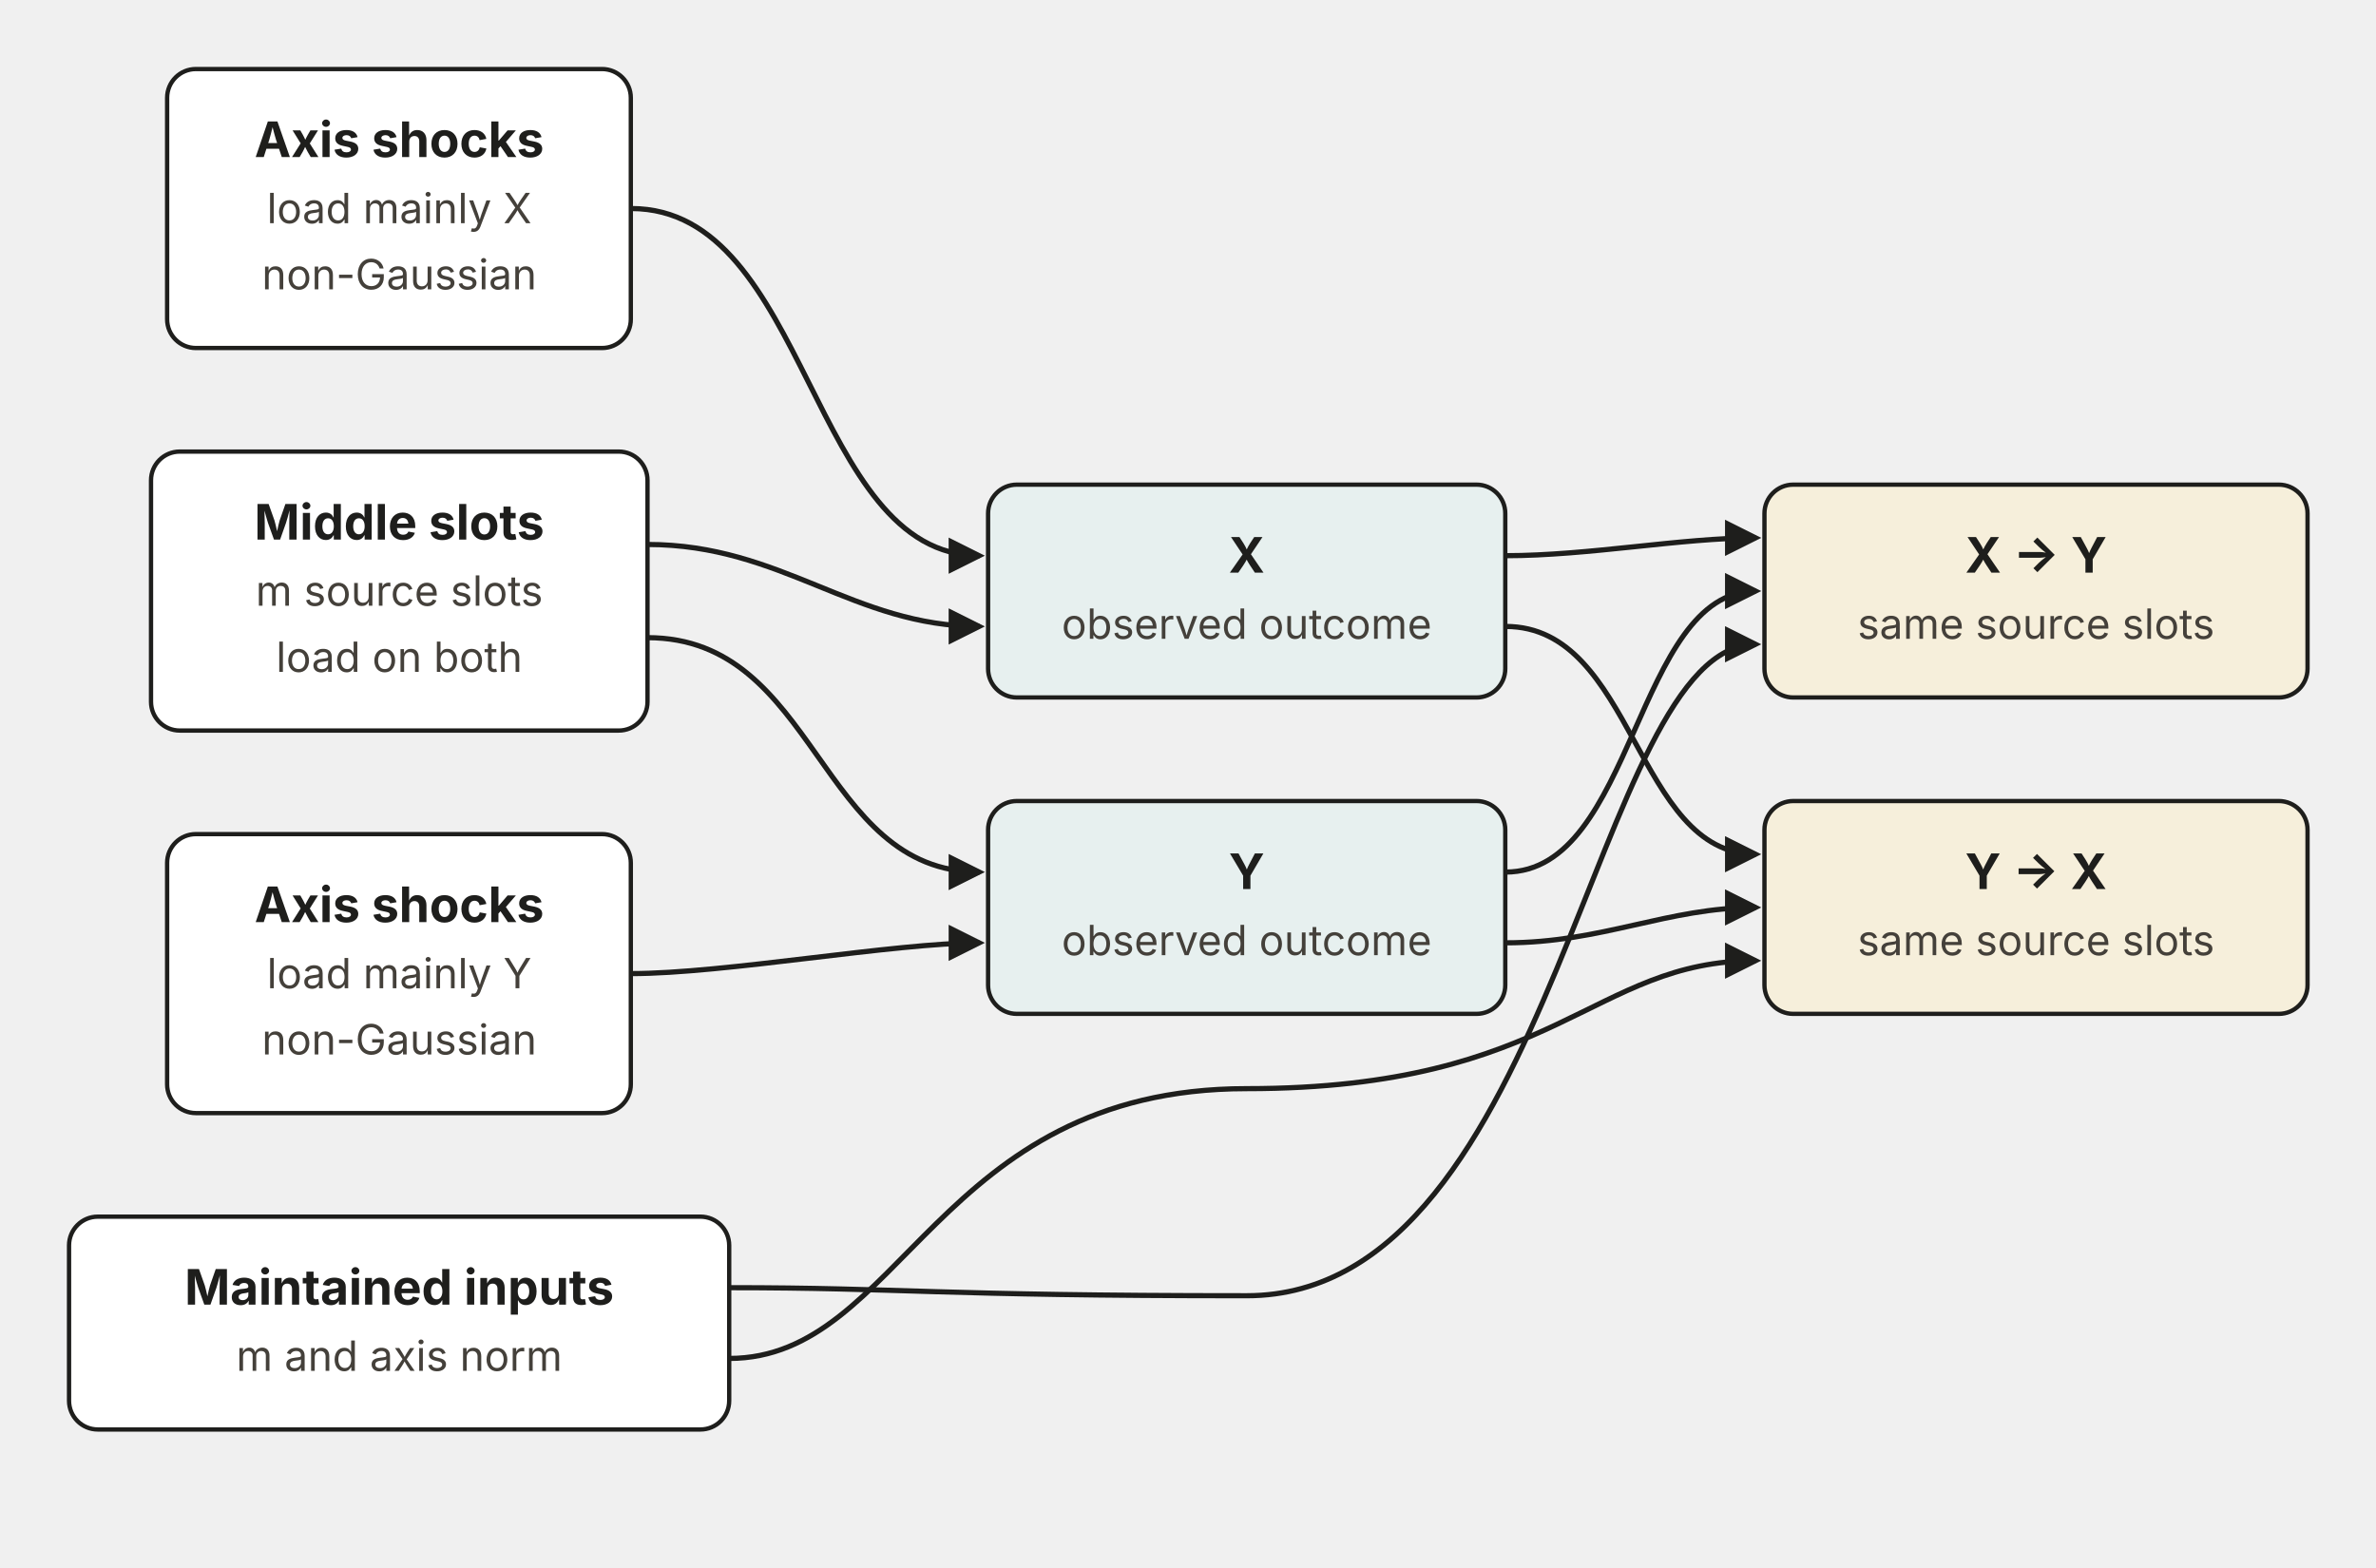
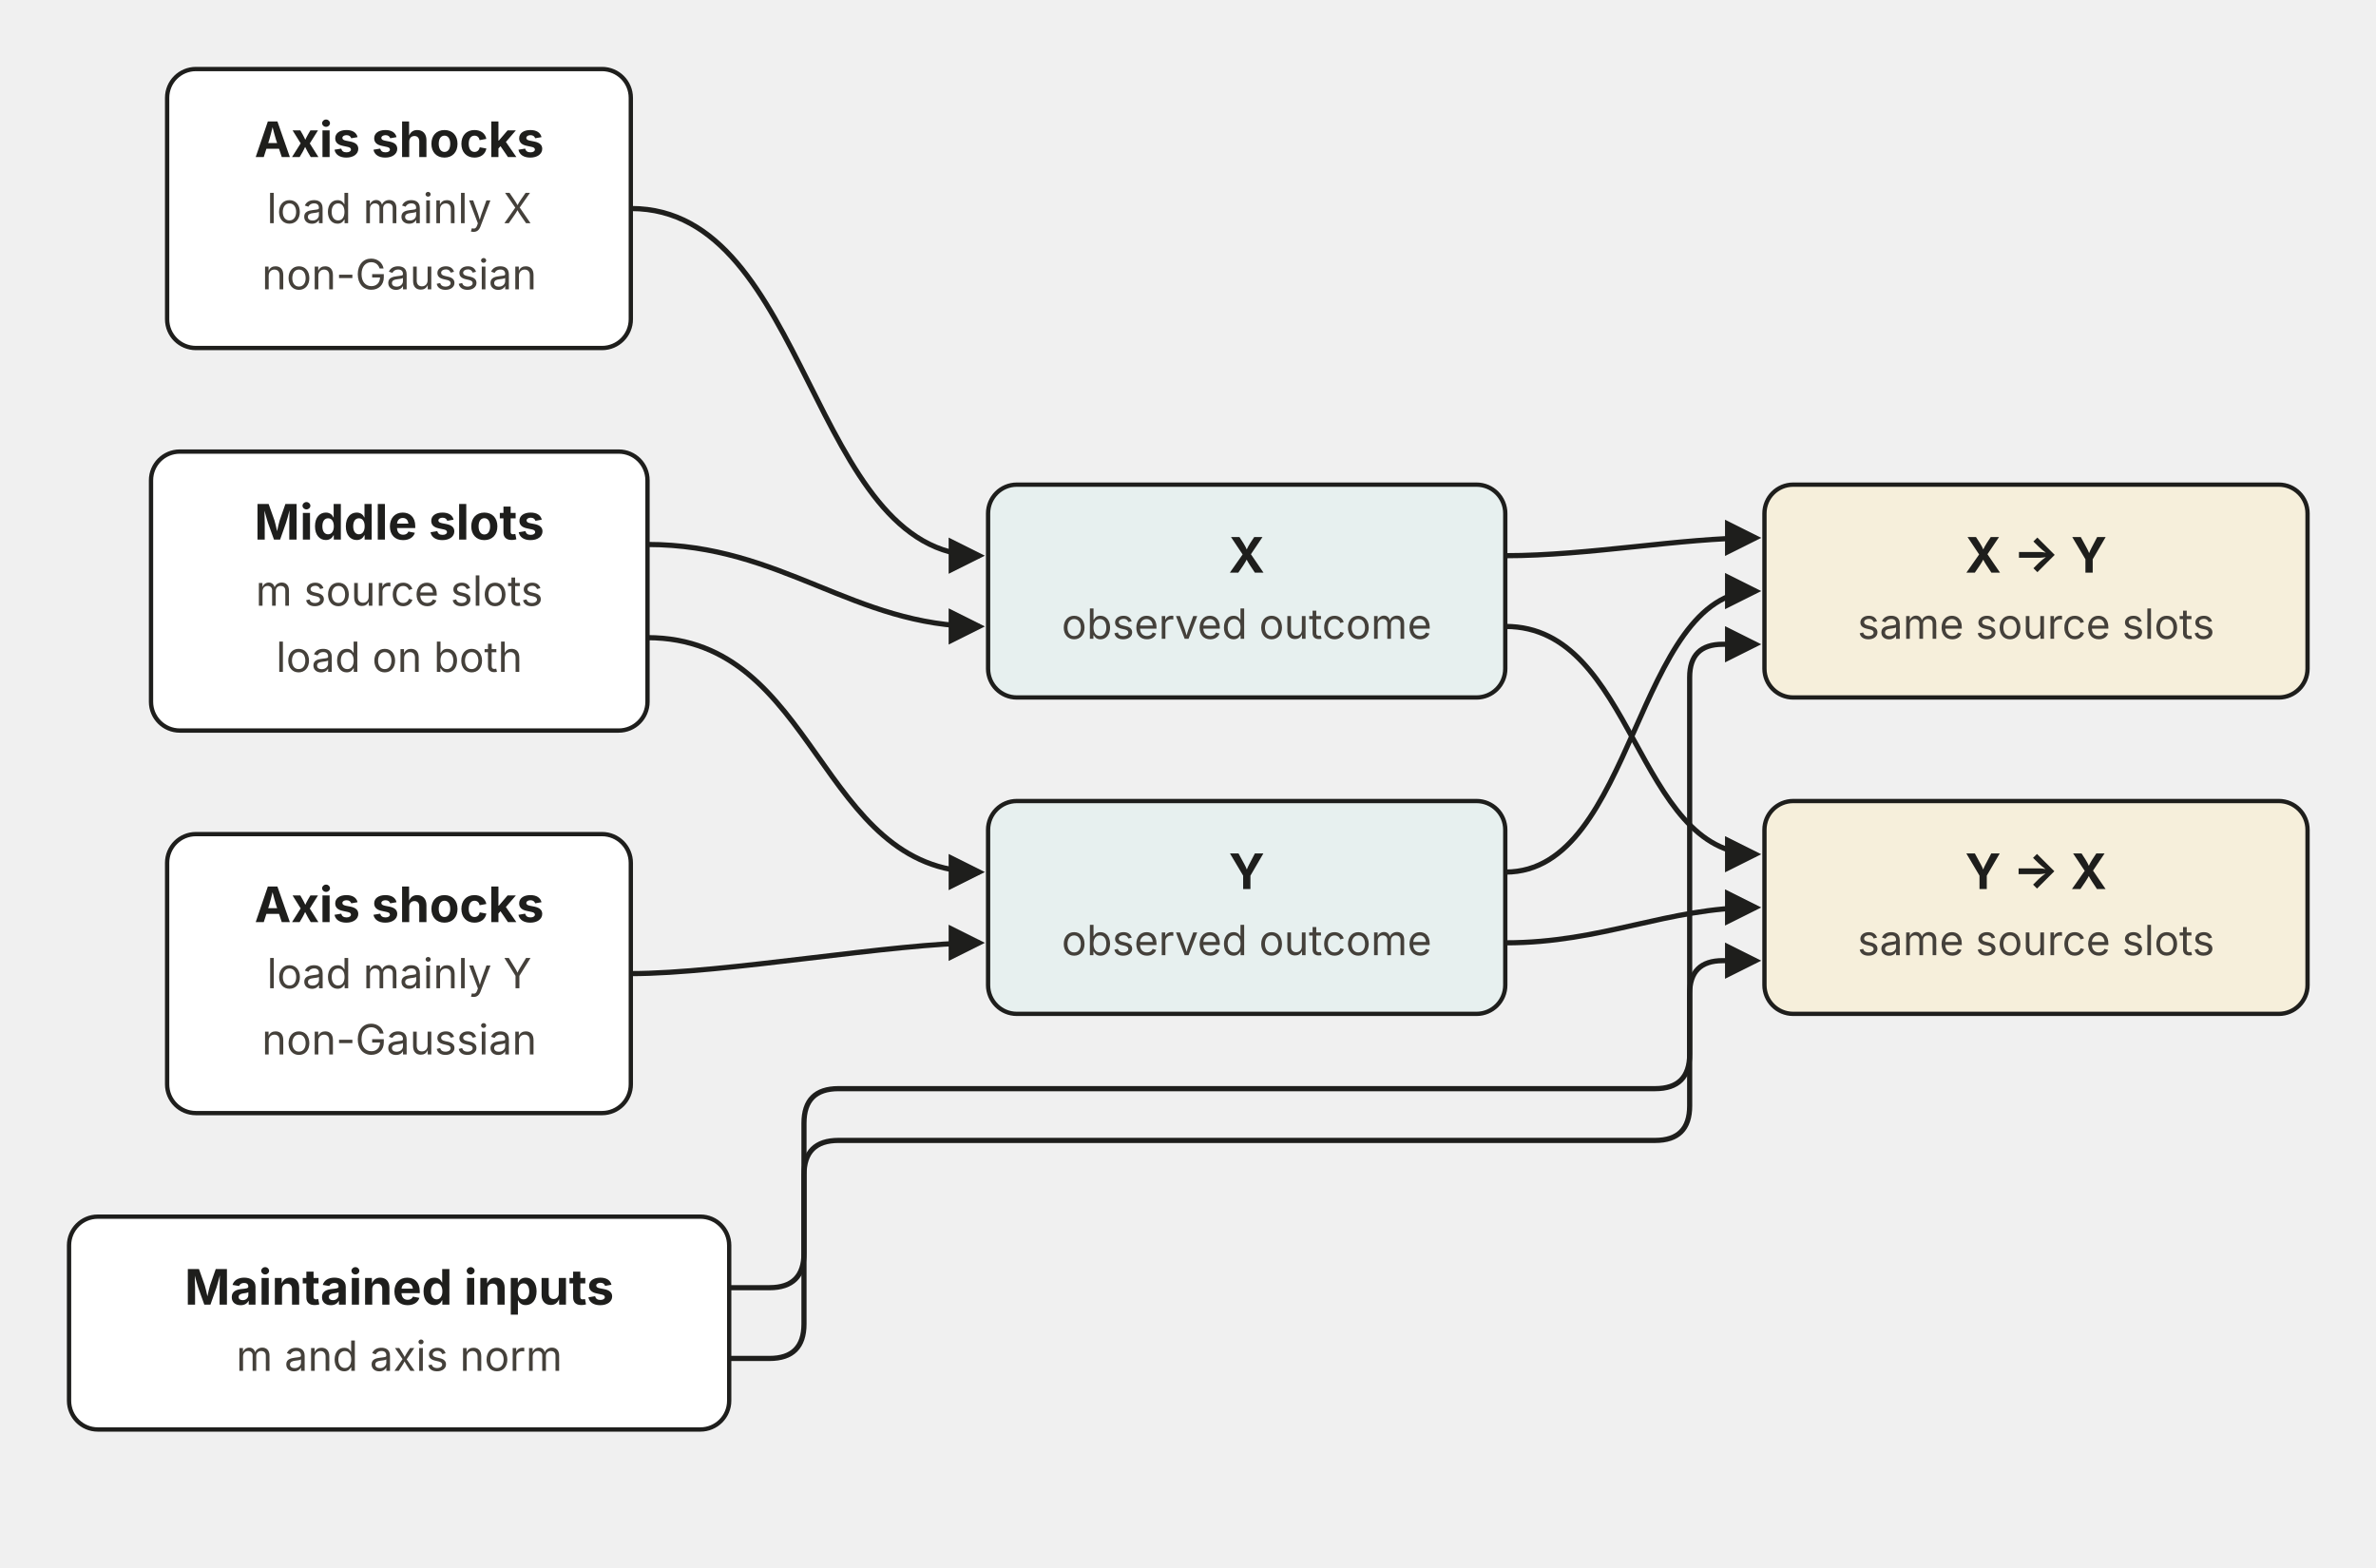
<svg xmlns="http://www.w3.org/2000/svg" viewBox="0 0 826 545" role="img">
  <defs>
    <marker id="arr" viewBox="0 0 10 10" refX="8.5" refY="5" markerWidth="7" markerHeight="7" orient="auto-start-reverse">
      <path d="M 0 0 L 10 5 L 0 10 z" fill="#1e1e1c" />
    </marker>
  </defs>
  <path d="M 219.4 72.5 C 281.4 72.5, 281.4 193.2, 340.5 193.2" fill="none" stroke="#1e1e1c" stroke-width="1.8" marker-end="url(#arr)" />
  <path d="M 225.1 189.3 C 271.9 189.3, 296.7 217.8, 340.5 217.8" fill="none" stroke="#1e1e1c" stroke-width="1.8" marker-end="url(#arr)" />
  <path d="M 225.1 221.7 C 284.3 221.7, 284.3 303.2, 340.5 303.2" fill="none" stroke="#1e1e1c" stroke-width="1.8" marker-end="url(#arr)" />
  <path d="M 219.4 338.5 C 251.9 338.5, 311 327.8, 340.5 327.8" fill="none" stroke="#1e1e1c" stroke-width="1.8" marker-end="url(#arr)" />
  <path d="M 523.4 193.2 C 552.3 193.2, 584.4 187, 610.4 187" fill="none" stroke="#1e1e1c" stroke-width="1.8" marker-end="url(#arr)" />
  <path d="M 523.4 303.2 C 568.4 303.2, 568.4 205.5, 610.4 205.5" fill="none" stroke="#1e1e1c" stroke-width="1.8" marker-end="url(#arr)" />
-   <path d="M 253.5 447.7 C 313.5 447.7, 325.5 450.5, 433.4 450.5 C 541.4 450.5, 553.4 224, 610.4 224" fill="none" stroke="#1e1e1c" stroke-width="1.8" marker-end="url(#arr)" />
+   <path d="M 253.5 447.7 L 267.5 447.7 Q 279.5 447.7, 279.5 435.7 L 279.5 390.5 Q 279.5 378.5, 291.5 378.5 L 575.4 378.5 Q 587.4 378.5, 587.4 366.5 L 587.4 235.5 Q 587.4 224, 598.9 224 L 610.4 224" fill="none" stroke="#1e1e1c" stroke-width="1.8" marker-end="url(#arr)" />
  <path d="M 523.4 217.8 C 568.4 217.8, 568.4 297, 610.4 297" fill="none" stroke="#1e1e1c" stroke-width="1.8" marker-end="url(#arr)" />
  <path d="M 523.4 327.8 C 557.2 327.8, 579.5 315.5, 610.4 315.5" fill="none" stroke="#1e1e1c" stroke-width="1.8" marker-end="url(#arr)" />
-   <path d="M 253.5 472.3 C 313.5 472.3, 325.5 378.5, 433.4 378.5 C 541.4 378.5, 553.4 334, 610.4 334" fill="none" stroke="#1e1e1c" stroke-width="1.8" marker-end="url(#arr)" />
+   <path d="M 253.5 472.3 L 267.5 472.3 Q 279.5 472.3, 279.5 460.3 L 279.5 408.5 Q 279.5 396.5, 291.5 396.5 L 575.4 396.5 Q 587.4 396.5, 587.4 384.5 L 587.4 345.5 Q 587.4 334, 598.9 334 L 610.4 334" fill="none" stroke="#1e1e1c" stroke-width="1.8" marker-end="url(#arr)" />
  <rect x="58.1" y="24" width="161.2" height="97" rx="10" fill="#ffffff" stroke="#1e1e1c" stroke-width="1.5" />
  <text stroke="none" x="138.8" y="54.6" text-anchor="middle" font-family="Inter, Arial, sans-serif" font-size="17" font-weight="700" fill="#1e1e1c">Axis shocks</text>
  <text stroke="none" x="138.8" y="77.6" text-anchor="middle" font-family="Inter, Arial, sans-serif" font-size="14.5" fill="#44403a">load mainly X</text>
  <text stroke="none" x="138.8" y="100.6" text-anchor="middle" font-family="Inter, Arial, sans-serif" font-size="14.5" fill="#44403a">non-Gaussian</text>
  <rect x="52.5" y="157" width="172.6" height="97" rx="10" fill="#ffffff" stroke="#1e1e1c" stroke-width="1.5" />
  <text stroke="none" x="138.8" y="187.6" text-anchor="middle" font-family="Inter, Arial, sans-serif" font-size="17" font-weight="700" fill="#1e1e1c">Middle slots</text>
  <text stroke="none" x="138.8" y="210.6" text-anchor="middle" font-family="Inter, Arial, sans-serif" font-size="14.5" fill="#44403a">m source slots</text>
  <text stroke="none" x="138.8" y="233.6" text-anchor="middle" font-family="Inter, Arial, sans-serif" font-size="14.5" fill="#44403a">load on both</text>
  <rect x="58.1" y="290" width="161.2" height="97" rx="10" fill="#ffffff" stroke="#1e1e1c" stroke-width="1.5" />
  <text stroke="none" x="138.8" y="320.6" text-anchor="middle" font-family="Inter, Arial, sans-serif" font-size="17" font-weight="700" fill="#1e1e1c">Axis shocks</text>
  <text stroke="none" x="138.8" y="343.6" text-anchor="middle" font-family="Inter, Arial, sans-serif" font-size="14.5" fill="#44403a">load mainly Y</text>
  <text stroke="none" x="138.8" y="366.6" text-anchor="middle" font-family="Inter, Arial, sans-serif" font-size="14.5" fill="#44403a">non-Gaussian</text>
  <rect x="343.5" y="168.5" width="179.8" height="74" rx="10" fill="#e7f0ef" stroke="#1e1e1c" stroke-width="1.5" />
  <text stroke="none" x="433.4" y="199.1" text-anchor="middle" font-family="Inter, Arial, sans-serif" font-size="17" font-weight="700" fill="#1e1e1c">X</text>
  <text stroke="none" x="433.4" y="222.1" text-anchor="middle" font-family="Inter, Arial, sans-serif" font-size="14.5" fill="#44403a">observed outcome</text>
  <rect x="343.5" y="278.5" width="179.8" height="74" rx="10" fill="#e7f0ef" stroke="#1e1e1c" stroke-width="1.5" />
  <text stroke="none" x="433.4" y="309.1" text-anchor="middle" font-family="Inter, Arial, sans-serif" font-size="17" font-weight="700" fill="#1e1e1c">Y</text>
  <text stroke="none" x="433.4" y="332.1" text-anchor="middle" font-family="Inter, Arial, sans-serif" font-size="14.5" fill="#44403a">observed outcome</text>
  <rect x="24" y="423" width="229.5" height="74" rx="10" fill="#ffffff" stroke="#1e1e1c" stroke-width="1.5" />
  <text stroke="none" x="138.8" y="453.6" text-anchor="middle" font-family="Inter, Arial, sans-serif" font-size="17" font-weight="700" fill="#1e1e1c">Maintained inputs</text>
  <text stroke="none" x="138.8" y="476.6" text-anchor="middle" font-family="Inter, Arial, sans-serif" font-size="14.5" fill="#44403a">m and axis norm</text>
  <rect x="613.4" y="168.5" width="188.8" height="74" rx="10" fill="#f6efdb" stroke="#1e1e1c" stroke-width="1.5" />
  <text stroke="none" x="707.8" y="199.1" text-anchor="middle" font-family="Inter, Arial, sans-serif" font-size="17" font-weight="700" fill="#1e1e1c">X → Y</text>
  <text stroke="none" x="707.8" y="222.1" text-anchor="middle" font-family="Inter, Arial, sans-serif" font-size="14.5" fill="#44403a">same source slots</text>
  <rect x="613.4" y="278.5" width="188.8" height="74" rx="10" fill="#f6efdb" stroke="#1e1e1c" stroke-width="1.5" />
  <text stroke="none" x="707.8" y="309.1" text-anchor="middle" font-family="Inter, Arial, sans-serif" font-size="17" font-weight="700" fill="#1e1e1c">Y → X</text>
  <text stroke="none" x="707.8" y="332.1" text-anchor="middle" font-family="Inter, Arial, sans-serif" font-size="14.5" fill="#44403a">same source slots</text>
</svg>
